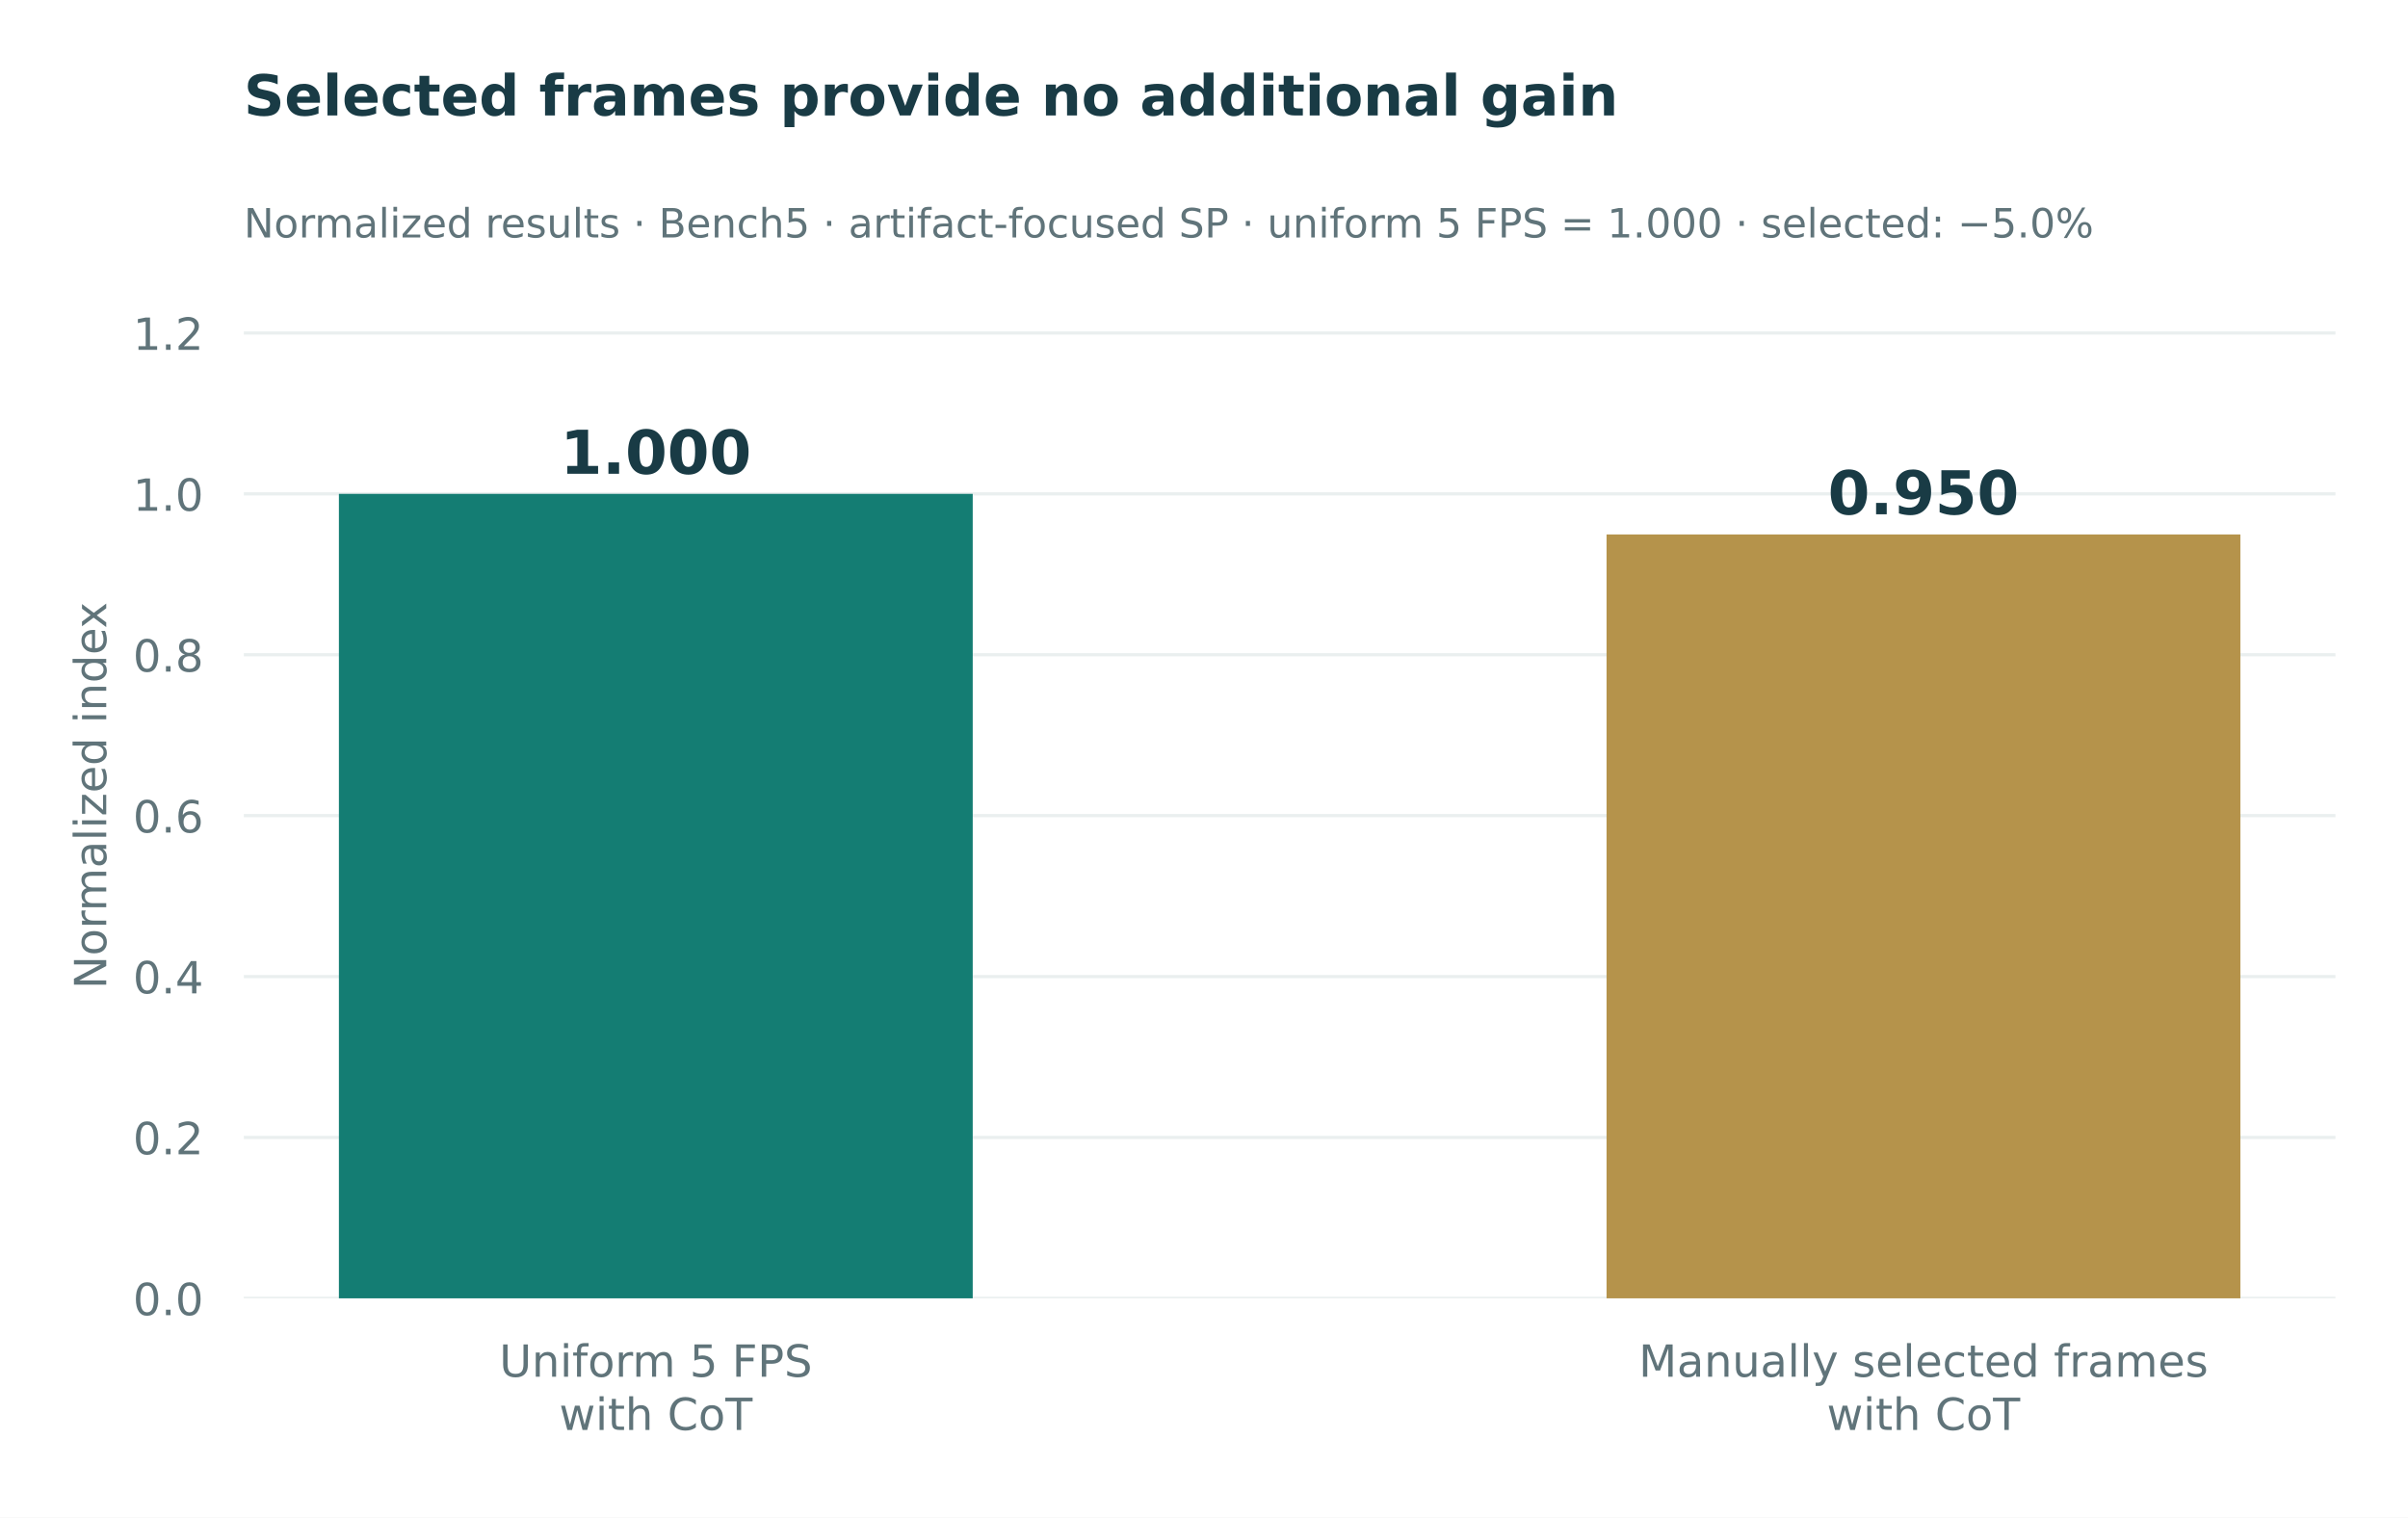
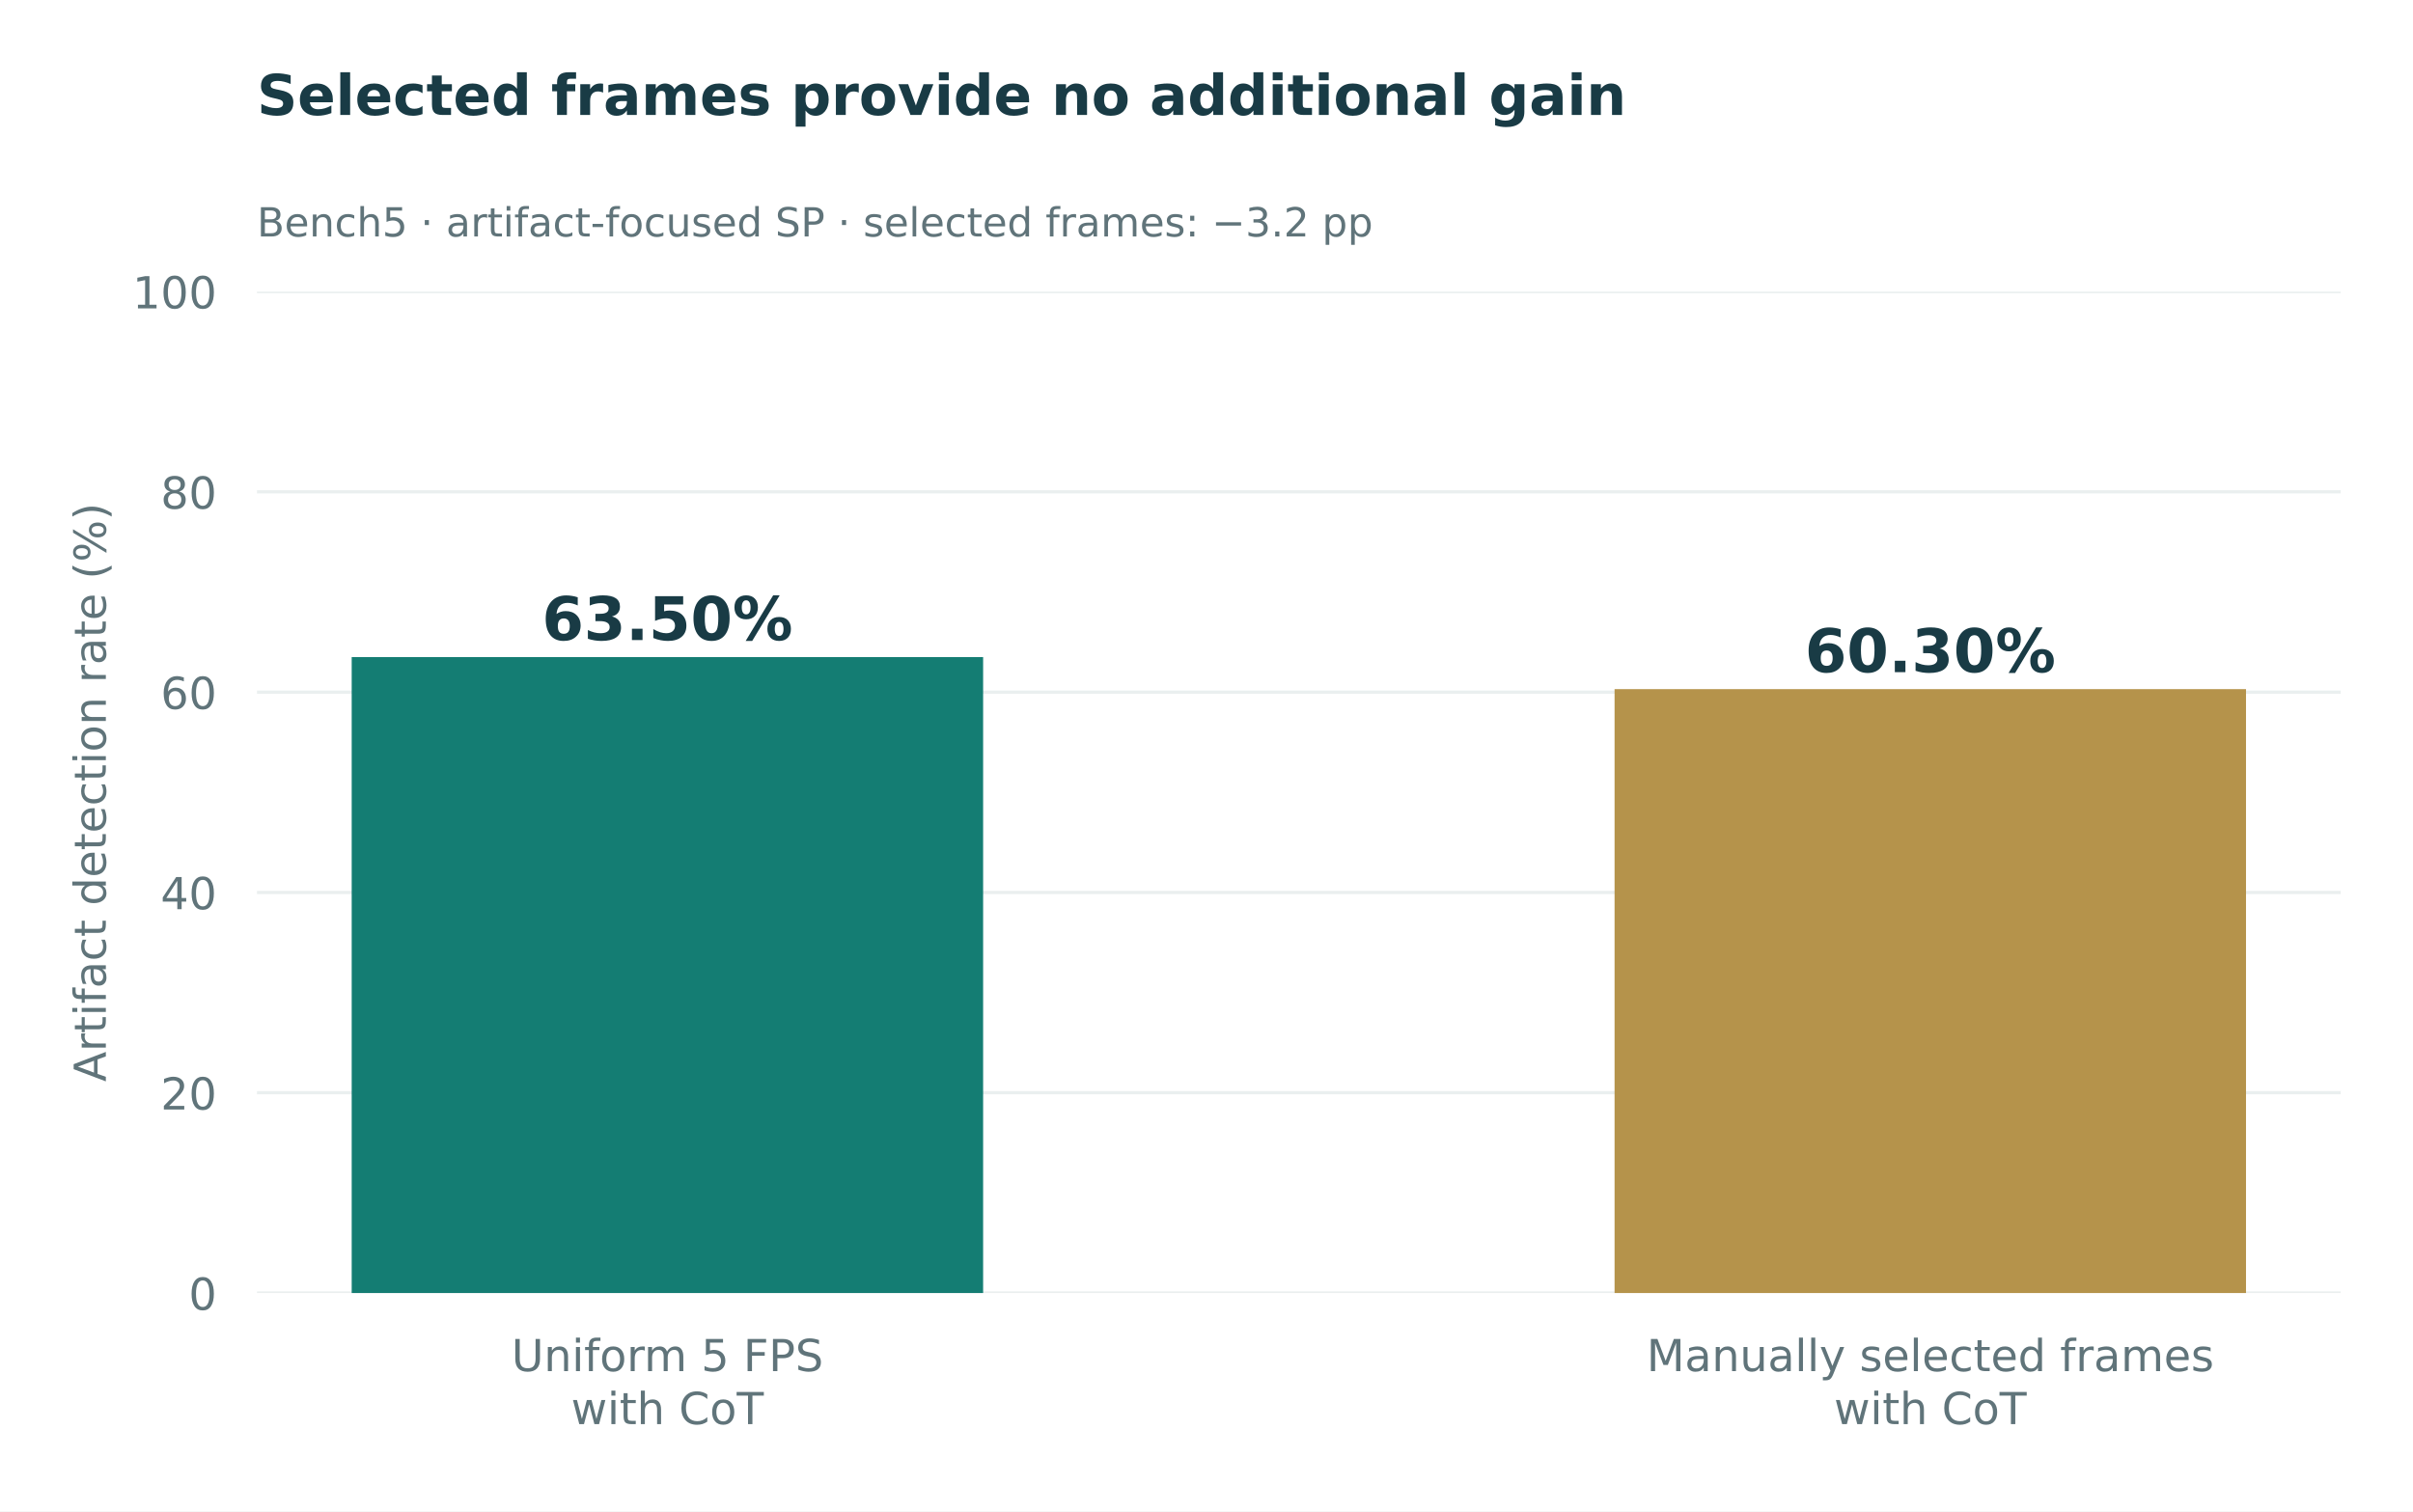
- <svg xmlns="http://www.w3.org/2000/svg" width="597.434pt" height="376.524pt" viewBox="0 0 597.434 376.524" version="1.1">
+ <svg xmlns="http://www.w3.org/2000/svg" width="600.937pt" height="376.524pt" viewBox="0 0 600.937 376.524" version="1.1">
  <defs>
    <style type="text/css">*{stroke-linejoin: round; stroke-linecap: butt}</style>
  </defs>
  <g id="figure_1">
    <g id="patch_1">
-       <path d="M 0 376.524 L 597.434 376.524 L 597.434 0 L 0 0 z " style="fill: #ffffff" />
+       <path d="M 0 376.524 L 600.937 376.524 L 600.937 0 L 0 0 z " style="fill: #ffffff" />
    </g>
    <g id="axes_1">
      <g id="patch_2">
-         <path d="M 60.494 322.118 L 579.434 322.118 L 579.434 72.638 L 60.494 72.638 z " style="fill: #ffffff" />
+         <path d="M 63.997 322.118 L 582.937 322.118 L 582.937 72.638 L 63.997 72.638 z " style="fill: #ffffff" />
      </g>
      <g id="matplotlib.axis_1">
        <g id="xtick_1">
          <g id="line2d_1" />
          <g id="text_1">
-             <text style="font-size: 11px; font-family: 'DejaVu Sans'; fill: #60747a" transform="translate(123.8806 341.5772)">Uniform 5 FPS</text>
-             <text style="font-size: 11px; font-family: 'DejaVu Sans'; fill: #60747a" transform="translate(138.7289 354.7802)">with CoT</text>
+             <text style="font-size: 11px; font-family: 'DejaVu Sans'; fill: #60747a" transform="translate(127.3834 341.5772)">Uniform 5 FPS</text>
+             <text style="font-size: 11px; font-family: 'DejaVu Sans'; fill: #60747a" transform="translate(142.2317 354.7802)">with CoT</text>
          </g>
        </g>
        <g id="xtick_2">
          <g id="line2d_2" />
          <g id="text_2">
-             <text style="font-size: 11px; font-family: 'DejaVu Sans'; fill: #60747a" transform="translate(406.5619 341.5772)">Manually selected frames</text>
-             <text style="font-size: 11px; font-family: 'DejaVu Sans'; fill: #60747a" transform="translate(453.238 354.7802)">with CoT</text>
+             <text style="font-size: 11px; font-family: 'DejaVu Sans'; fill: #60747a" transform="translate(410.0647 341.5772)">Manually selected frames</text>
+             <text style="font-size: 11px; font-family: 'DejaVu Sans'; fill: #60747a" transform="translate(456.7408 354.7802)">with CoT</text>
          </g>
        </g>
      </g>
      <g id="matplotlib.axis_2">
        <g id="ytick_1">
          <g id="line2d_3">
-             <path d="M 60.494 322.118 L 579.434 322.118 " clip-path="url(#p43de5e5830)" style="fill: none; stroke: #dce5e4; stroke-opacity: 0.6; stroke-width: 0.8; stroke-linecap: square" />
+             <path d="M 63.997 322.118 L 582.937 322.118 " clip-path="url(#p366f4a19fe)" style="fill: none; stroke: #dce5e4; stroke-opacity: 0.6; stroke-width: 0.8; stroke-linecap: square" />
          </g>
          <g id="line2d_4" />
          <g id="text_3">
-             <text style="font-size: 11px; font-family: 'DejaVu Sans'; text-anchor: end; fill: #60747a" x="50.494" y="326.297" transform="rotate(-0 50.4943 326.2965)">0.0</text>
+             <text style="font-size: 11px; font-family: 'DejaVu Sans'; text-anchor: end; fill: #60747a" x="53.997" y="326.297" transform="rotate(-0 53.99711 326.2965)">0</text>
          </g>
        </g>
        <g id="ytick_2">
          <g id="line2d_5">
-             <path d="M 60.494 282.201 L 579.434 282.201 " clip-path="url(#p43de5e5830)" style="fill: none; stroke: #dce5e4; stroke-opacity: 0.6; stroke-width: 0.8; stroke-linecap: square" />
+             <path d="M 63.997 272.222 L 582.937 272.222 " clip-path="url(#p366f4a19fe)" style="fill: none; stroke: #dce5e4; stroke-opacity: 0.6; stroke-width: 0.8; stroke-linecap: square" />
          </g>
          <g id="line2d_6" />
          <g id="text_4">
-             <text style="font-size: 11px; font-family: 'DejaVu Sans'; text-anchor: end; fill: #60747a" x="50.494" y="286.38" transform="rotate(-0 50.4943 286.3797)">0.2</text>
+             <text style="font-size: 11px; font-family: 'DejaVu Sans'; text-anchor: end; fill: #60747a" x="53.997" y="276.401" transform="rotate(-0 53.99711 276.4005)">20</text>
          </g>
        </g>
        <g id="ytick_3">
          <g id="line2d_7">
-             <path d="M 60.494 242.284 L 579.434 242.284 " clip-path="url(#p43de5e5830)" style="fill: none; stroke: #dce5e4; stroke-opacity: 0.6; stroke-width: 0.8; stroke-linecap: square" />
+             <path d="M 63.997 222.326 L 582.937 222.326 " clip-path="url(#p366f4a19fe)" style="fill: none; stroke: #dce5e4; stroke-opacity: 0.6; stroke-width: 0.8; stroke-linecap: square" />
          </g>
          <g id="line2d_8" />
          <g id="text_5">
-             <text style="font-size: 11px; font-family: 'DejaVu Sans'; text-anchor: end; fill: #60747a" x="50.494" y="246.463" transform="rotate(-0 50.4943 246.4629)">0.4</text>
+             <text style="font-size: 11px; font-family: 'DejaVu Sans'; text-anchor: end; fill: #60747a" x="53.997" y="226.505" transform="rotate(-0 53.99711 226.5045)">40</text>
          </g>
        </g>
        <g id="ytick_4">
          <g id="line2d_9">
-             <path d="M 60.494 202.367 L 579.434 202.367 " clip-path="url(#p43de5e5830)" style="fill: none; stroke: #dce5e4; stroke-opacity: 0.6; stroke-width: 0.8; stroke-linecap: square" />
+             <path d="M 63.997 172.43 L 582.937 172.43 " clip-path="url(#p366f4a19fe)" style="fill: none; stroke: #dce5e4; stroke-opacity: 0.6; stroke-width: 0.8; stroke-linecap: square" />
          </g>
          <g id="line2d_10" />
          <g id="text_6">
-             <text style="font-size: 11px; font-family: 'DejaVu Sans'; text-anchor: end; fill: #60747a" x="50.494" y="206.546" transform="rotate(-0 50.4943 206.5461)">0.6</text>
+             <text style="font-size: 11px; font-family: 'DejaVu Sans'; text-anchor: end; fill: #60747a" x="53.997" y="176.609" transform="rotate(-0 53.99711 176.6085)">60</text>
          </g>
        </g>
        <g id="ytick_5">
          <g id="line2d_11">
-             <path d="M 60.494 162.451 L 579.434 162.451 " clip-path="url(#p43de5e5830)" style="fill: none; stroke: #dce5e4; stroke-opacity: 0.6; stroke-width: 0.8; stroke-linecap: square" />
+             <path d="M 63.997 122.534 L 582.937 122.534 " clip-path="url(#p366f4a19fe)" style="fill: none; stroke: #dce5e4; stroke-opacity: 0.6; stroke-width: 0.8; stroke-linecap: square" />
          </g>
          <g id="line2d_12" />
          <g id="text_7">
-             <text style="font-size: 11px; font-family: 'DejaVu Sans'; text-anchor: end; fill: #60747a" x="50.494" y="166.629" transform="rotate(-0 50.4943 166.6293)">0.8</text>
+             <text style="font-size: 11px; font-family: 'DejaVu Sans'; text-anchor: end; fill: #60747a" x="53.997" y="126.713" transform="rotate(-0 53.99711 126.7125)">80</text>
          </g>
        </g>
        <g id="ytick_6">
          <g id="line2d_13">
-             <path d="M 60.494 122.534 L 579.434 122.534 " clip-path="url(#p43de5e5830)" style="fill: none; stroke: #dce5e4; stroke-opacity: 0.6; stroke-width: 0.8; stroke-linecap: square" />
+             <path d="M 63.997 72.638 L 582.937 72.638 " clip-path="url(#p366f4a19fe)" style="fill: none; stroke: #dce5e4; stroke-opacity: 0.6; stroke-width: 0.8; stroke-linecap: square" />
          </g>
          <g id="line2d_14" />
          <g id="text_8">
-             <text style="font-size: 11px; font-family: 'DejaVu Sans'; text-anchor: end; fill: #60747a" x="50.494" y="126.713" transform="rotate(-0 50.4943 126.7125)">1.0</text>
+             <text style="font-size: 11px; font-family: 'DejaVu Sans'; text-anchor: end; fill: #60747a" x="53.997" y="76.817" transform="rotate(-0 53.99711 76.81652)">100</text>
          </g>
        </g>
-         <g id="ytick_7">
-           <g id="line2d_15">
-             <path d="M 60.494 82.617 L 579.434 82.617 " clip-path="url(#p43de5e5830)" style="fill: none; stroke: #dce5e4; stroke-opacity: 0.6; stroke-width: 0.8; stroke-linecap: square" />
-           </g>
-           <g id="line2d_16" />
-           <g id="text_9">
-             <text style="font-size: 11px; font-family: 'DejaVu Sans'; text-anchor: end; fill: #60747a" x="50.494" y="86.796" transform="rotate(-0 50.4943 86.79572)">1.2</text>
-           </g>
-         </g>
-         <g id="text_10">
-           <text style="font-size: 11px; font-family: 'DejaVu Sans'; text-anchor: middle; fill: #60747a" x="26.358" y="197.378" transform="rotate(-90 26.35828 197.3778)">Normalized index</text>
+         <g id="text_9">
+           <text style="font-size: 11px; font-family: 'DejaVu Sans'; text-anchor: middle; fill: #60747a" x="26.358" y="197.378" transform="rotate(-90 26.35828 197.3778)">Artifact detection rate (%)</text>
        </g>
      </g>
      <g id="patch_3">
-         <path d="M 84.082 322.118 L 241.337 322.118 L 241.337 122.534 L 84.082 122.534 z " clip-path="url(#p43de5e5830)" style="fill: #147d73" />
+         <path d="M 87.585 322.118 L 244.84 322.118 L 244.84 163.698 L 87.585 163.698 z " clip-path="url(#p366f4a19fe)" style="fill: #147d73" />
      </g>
      <g id="patch_4">
-         <path d="M 398.592 322.118 L 555.846 322.118 L 555.846 132.592 L 398.592 132.592 z " clip-path="url(#p43de5e5830)" style="fill: #b5934b" />
+         <path d="M 402.094 322.118 L 559.349 322.118 L 559.349 171.681 L 402.094 171.681 z " clip-path="url(#p366f4a19fe)" style="fill: #b5934b" />
+       </g>
+       <g id="text_10">
+         <text style="font-weight: 700; font-size: 15px; font-family: 'DejaVu Sans'; text-anchor: middle; fill: #193b45" x="166.213" y="159.457" transform="rotate(-0 166.2126 159.4569)">63.50%</text>
      </g>
      <g id="text_11">
-         <text style="font-weight: 700; font-size: 15px; font-family: 'DejaVu Sans'; text-anchor: middle; fill: #193b45" x="162.71" y="117.544" transform="rotate(-0 162.7098 117.5442)">1.000</text>
+         <text style="font-weight: 700; font-size: 15px; font-family: 'DejaVu Sans'; text-anchor: middle; fill: #193b45" x="480.722" y="167.44" transform="rotate(-0 480.7217 167.4402)">60.30%</text>
      </g>
      <g id="text_12">
-         <text style="font-weight: 700; font-size: 15px; font-family: 'DejaVu Sans'; text-anchor: middle; fill: #193b45" x="477.219" y="127.602" transform="rotate(-0 477.2188 127.602)">0.950</text>
+         <text style="font-size: 10px; font-family: 'DejaVu Sans'; text-anchor: start; fill: #60747a" x="63.997" y="58.916" transform="rotate(-0 63.99711 58.91641)">Bench5 · artifact-focused SP · selected frames: −3.2 pp</text>
      </g>
      <g id="text_13">
-         <text style="font-size: 10px; font-family: 'DejaVu Sans'; text-anchor: start; fill: #60747a" x="60.494" y="58.916" transform="rotate(-0 60.4943 58.91641)">Normalized results · Bench5 · artifact-focused SP · uniform 5 FPS = 1.000 · selected: −5.0%</text>
-       </g>
-       <g id="text_14">
-         <text style="font-weight: 700; font-size: 14px; font-family: 'DejaVu Sans'; text-anchor: start; fill: #193b45" x="60.494" y="28.638" transform="rotate(-0 60.4943 28.63781)">Selected frames provide no additional gain</text>
+         <text style="font-weight: 700; font-size: 14px; font-family: 'DejaVu Sans'; text-anchor: start; fill: #193b45" x="63.997" y="28.638" transform="rotate(-0 63.99711 28.63781)">Selected frames provide no additional gain</text>
      </g>
    </g>
  </g>
  <defs>
-     <clipPath id="p43de5e5830">
-       <rect x="60.494" y="72.638" width="518.94" height="249.48" />
+     <clipPath id="p366f4a19fe">
+       <rect x="63.997" y="72.638" width="518.94" height="249.48" />
    </clipPath>
  </defs>
</svg>
